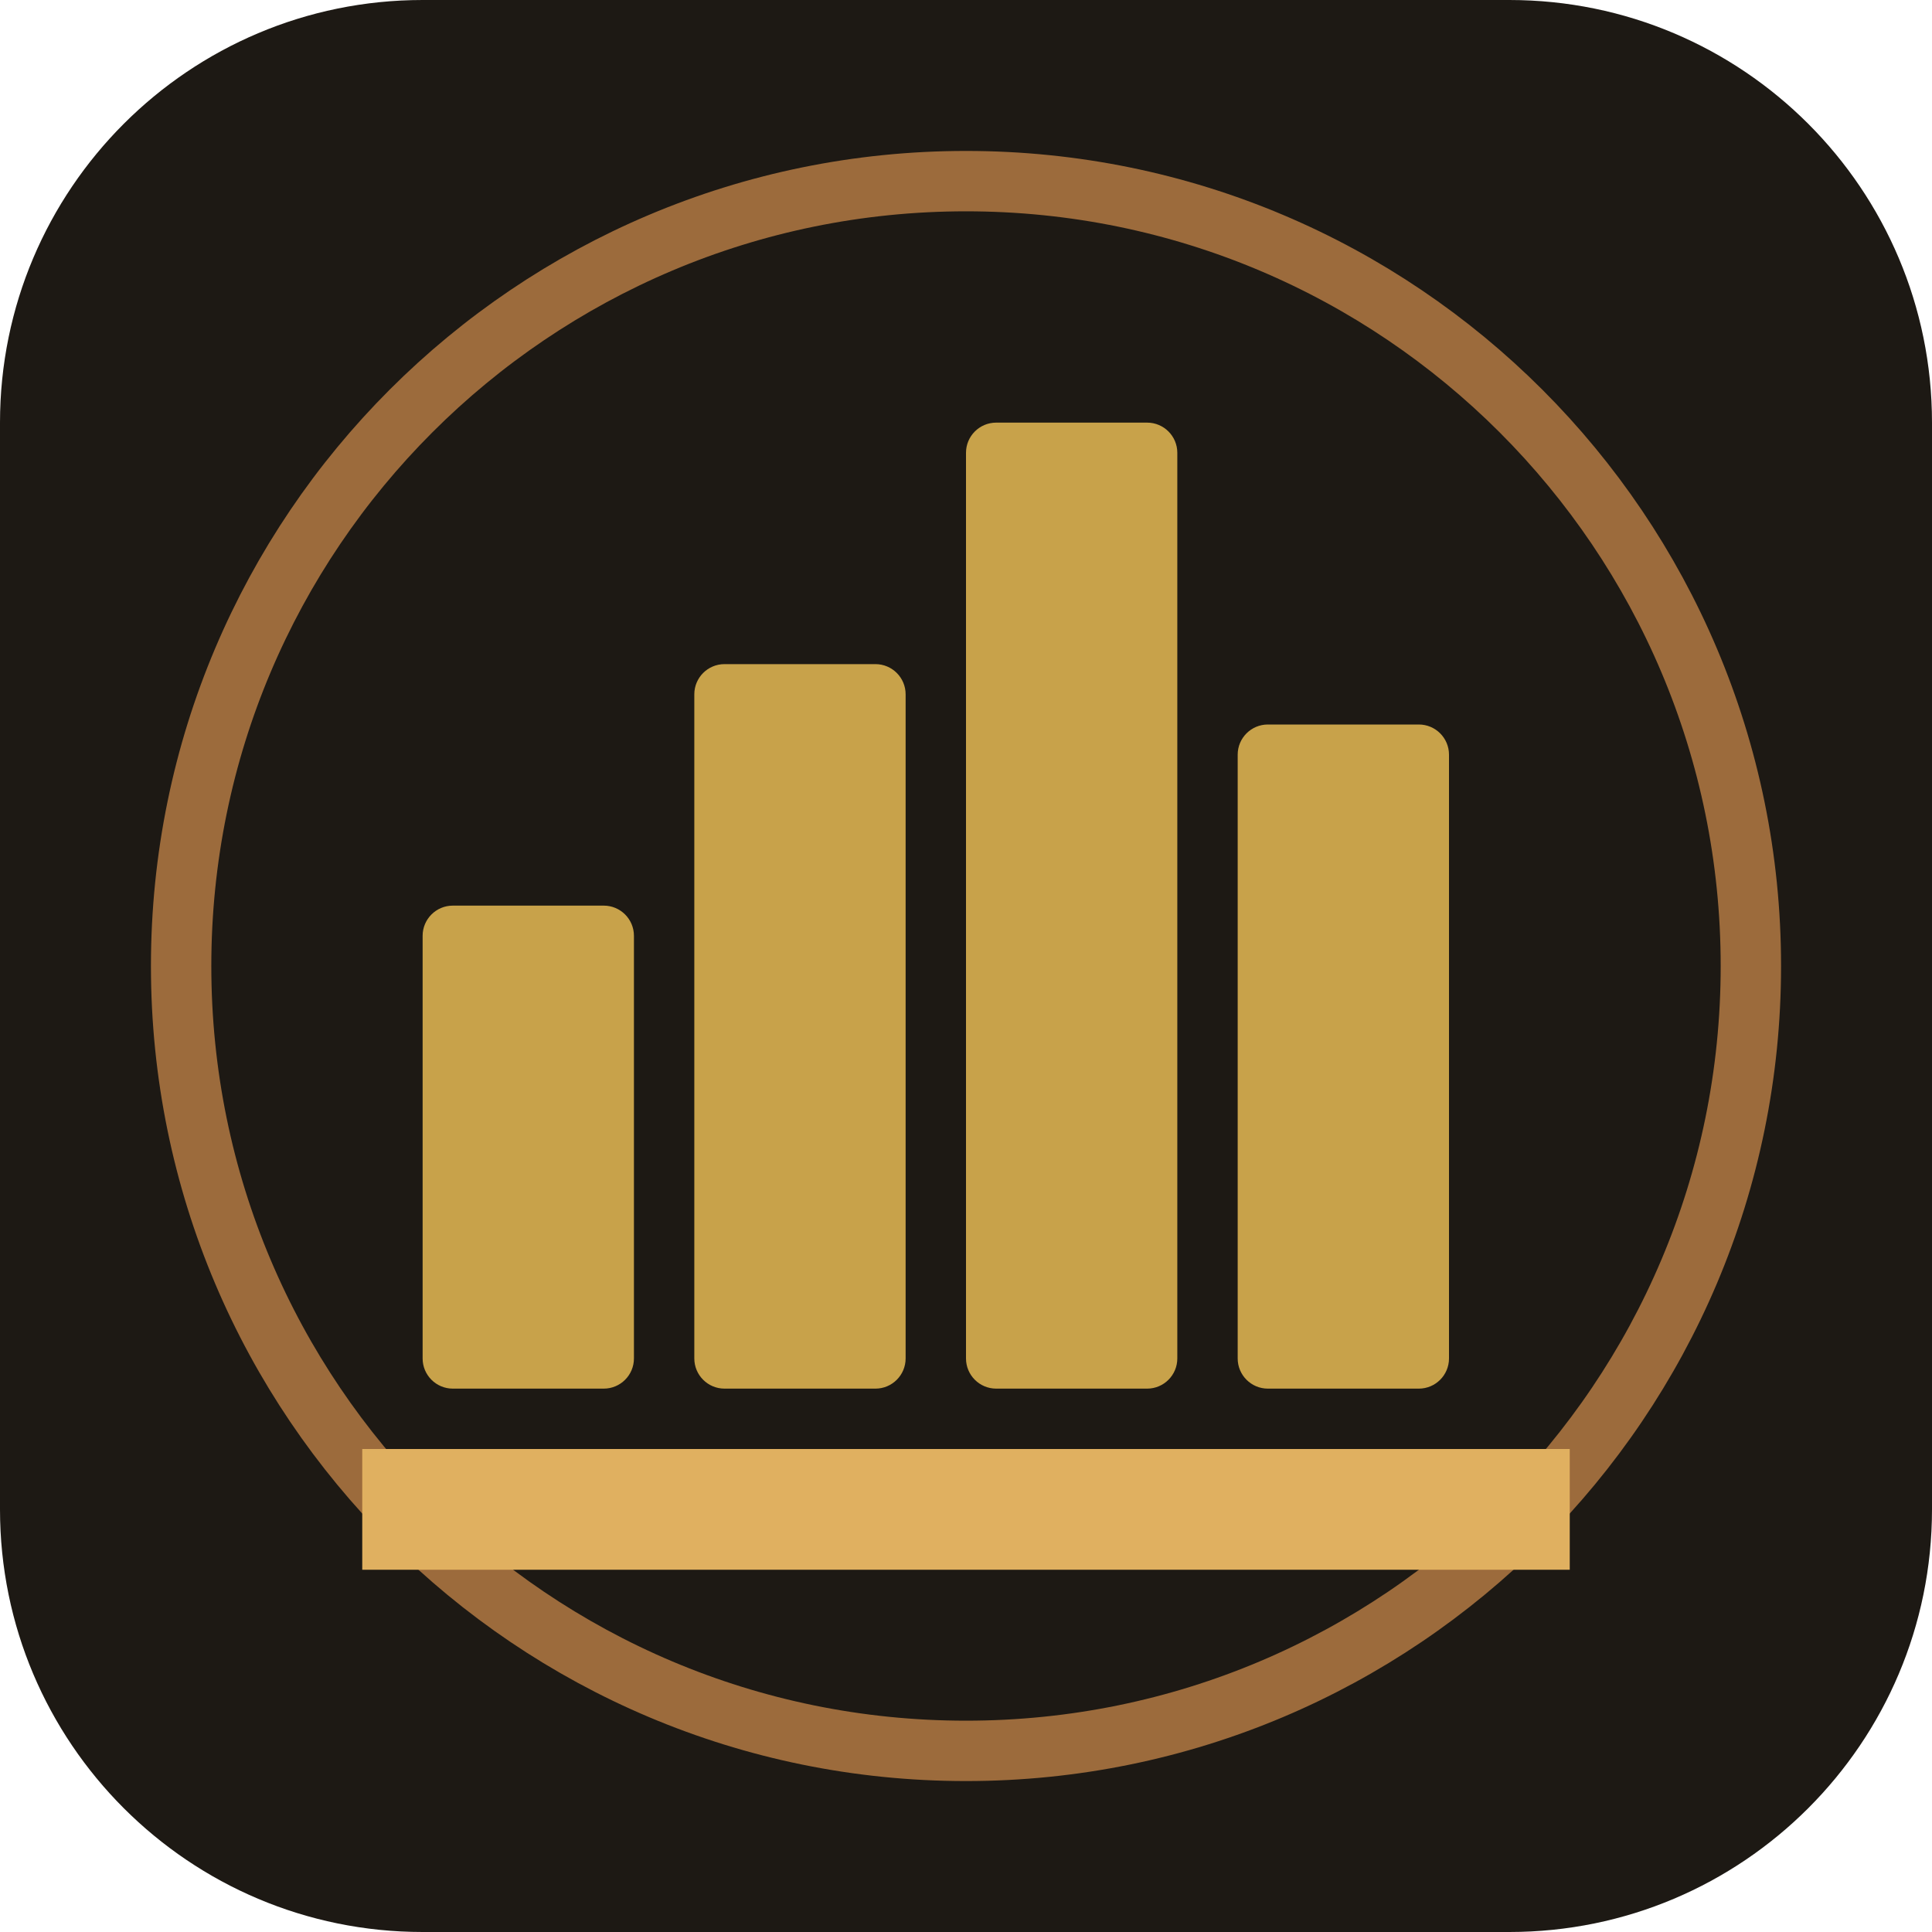
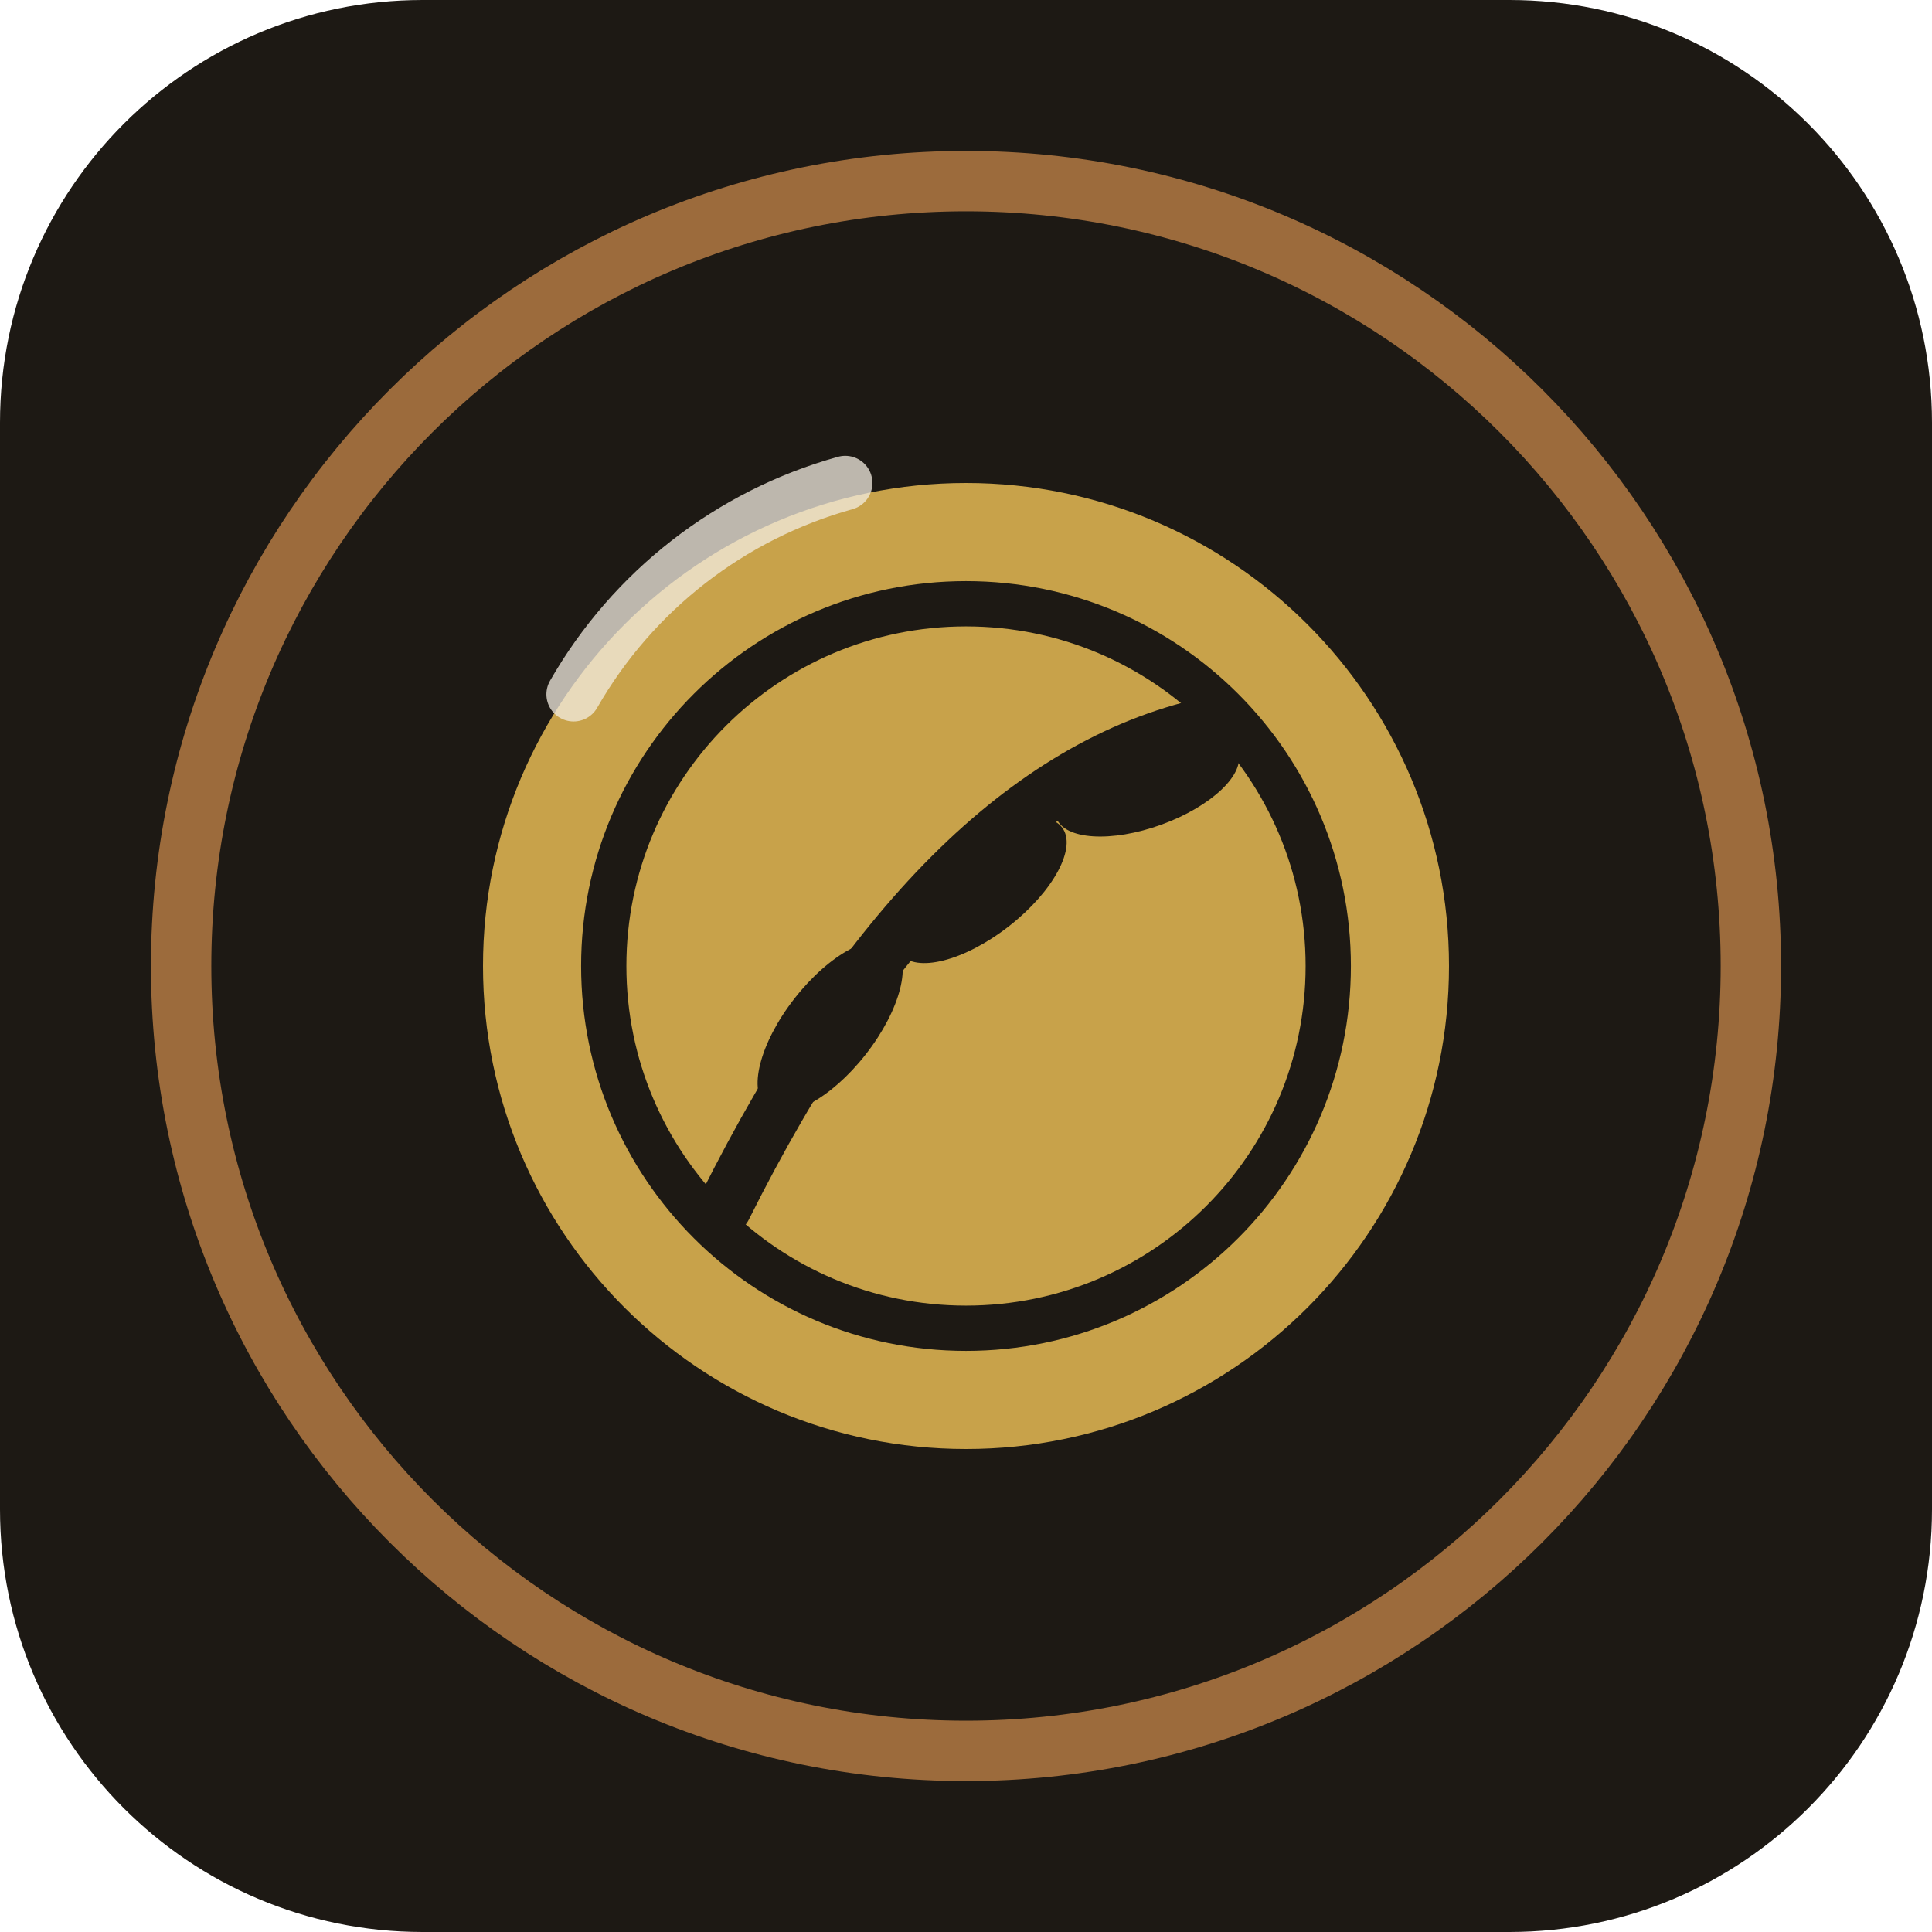
<svg xmlns="http://www.w3.org/2000/svg" viewBox="0 0 64 64">
  <rect width="64" height="64" rx="14" fill="#1d1914" />
  <circle cx="32" cy="32" r="26" fill="none" stroke="#9c6b3c" stroke-width="2" />
-   <g fill="#c8a24a">
-     <rect x="14" y="30" width="7" height="16" rx="1" />
-     <rect x="23" y="22" width="7" height="24" rx="1" />
-     <rect x="32" y="14" width="7" height="32" rx="1" />
-     <rect x="41" y="24" width="7" height="22" rx="1" />
-   </g>
-   <path d="M12 48h40v4H12z" fill="#e0b060" />
+   <circle cx="32" cy="32" r="16" fill="#c8a24a" />
+   <circle cx="32" cy="32" r="12" fill="none" stroke="#1d1914" stroke-width="1.5" />
+   <path d="M24 40q7-14 16-16" fill="none" stroke="#1d1914" stroke-width="1.8" stroke-linecap="round" />
+   <ellipse cx="27.5" cy="34" rx="3.4" ry="1.5" transform="rotate(-52 27.5 34)" fill="#1d1914" />
+   <ellipse cx="32.5" cy="29.5" rx="3.4" ry="1.5" transform="rotate(-38 32.5 29.5)" fill="#1d1914" />
+   <ellipse cx="38" cy="26" rx="3.2" ry="1.4" transform="rotate(-20 38 26)" fill="#1d1914" />
+   <path d="M19 23a15 15 0 0 1 9-7" fill="none" stroke="#f3ece0" stroke-width="1.8" stroke-linecap="round" opacity=".75" />
</svg>
